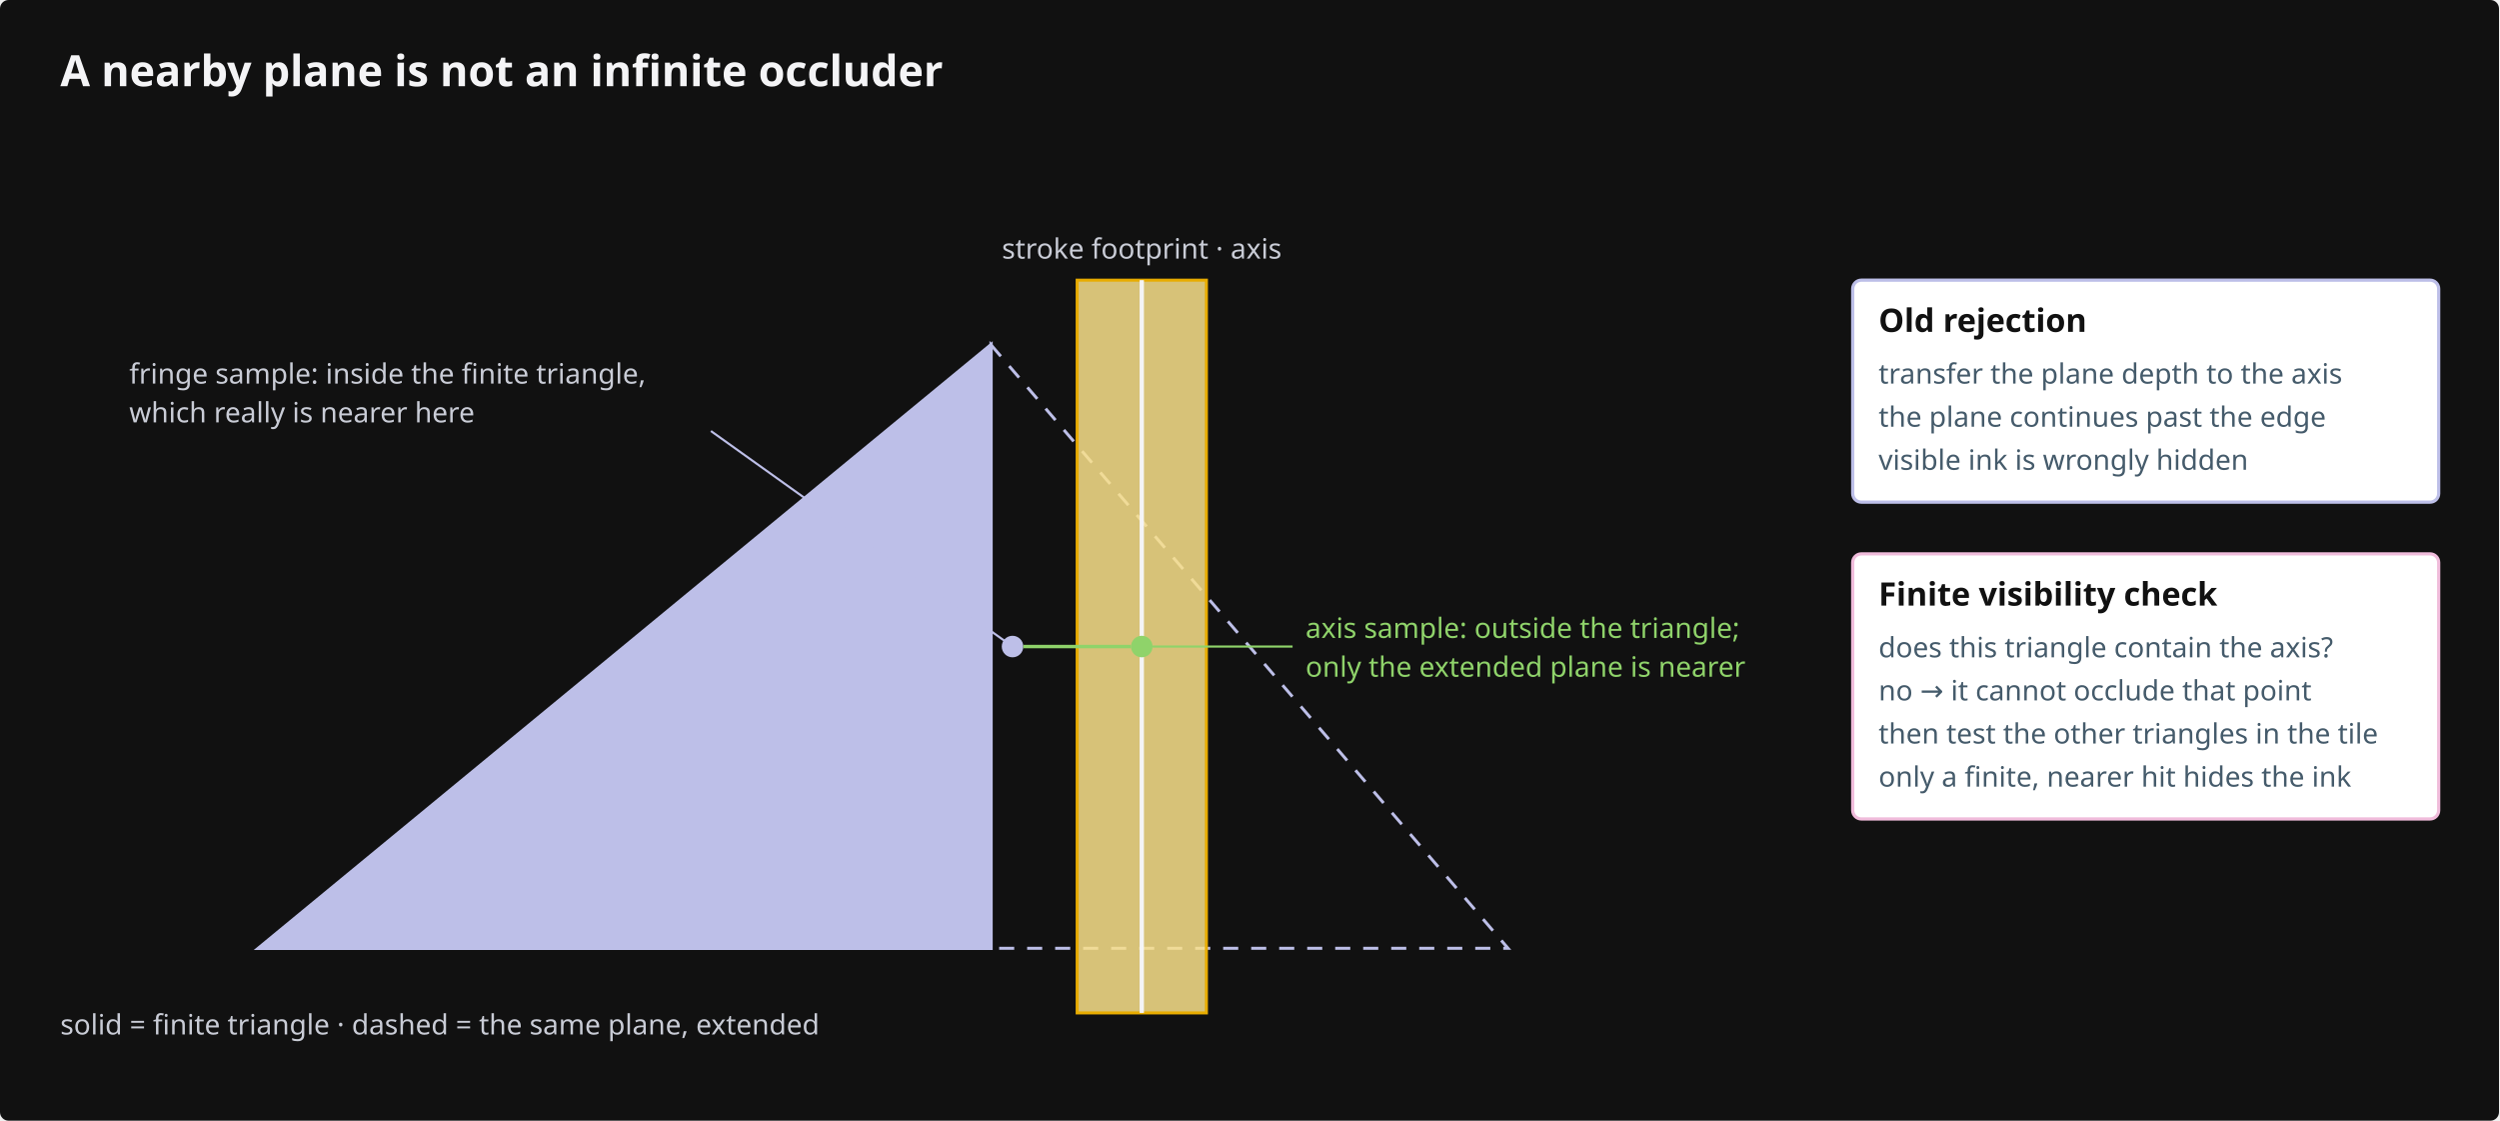
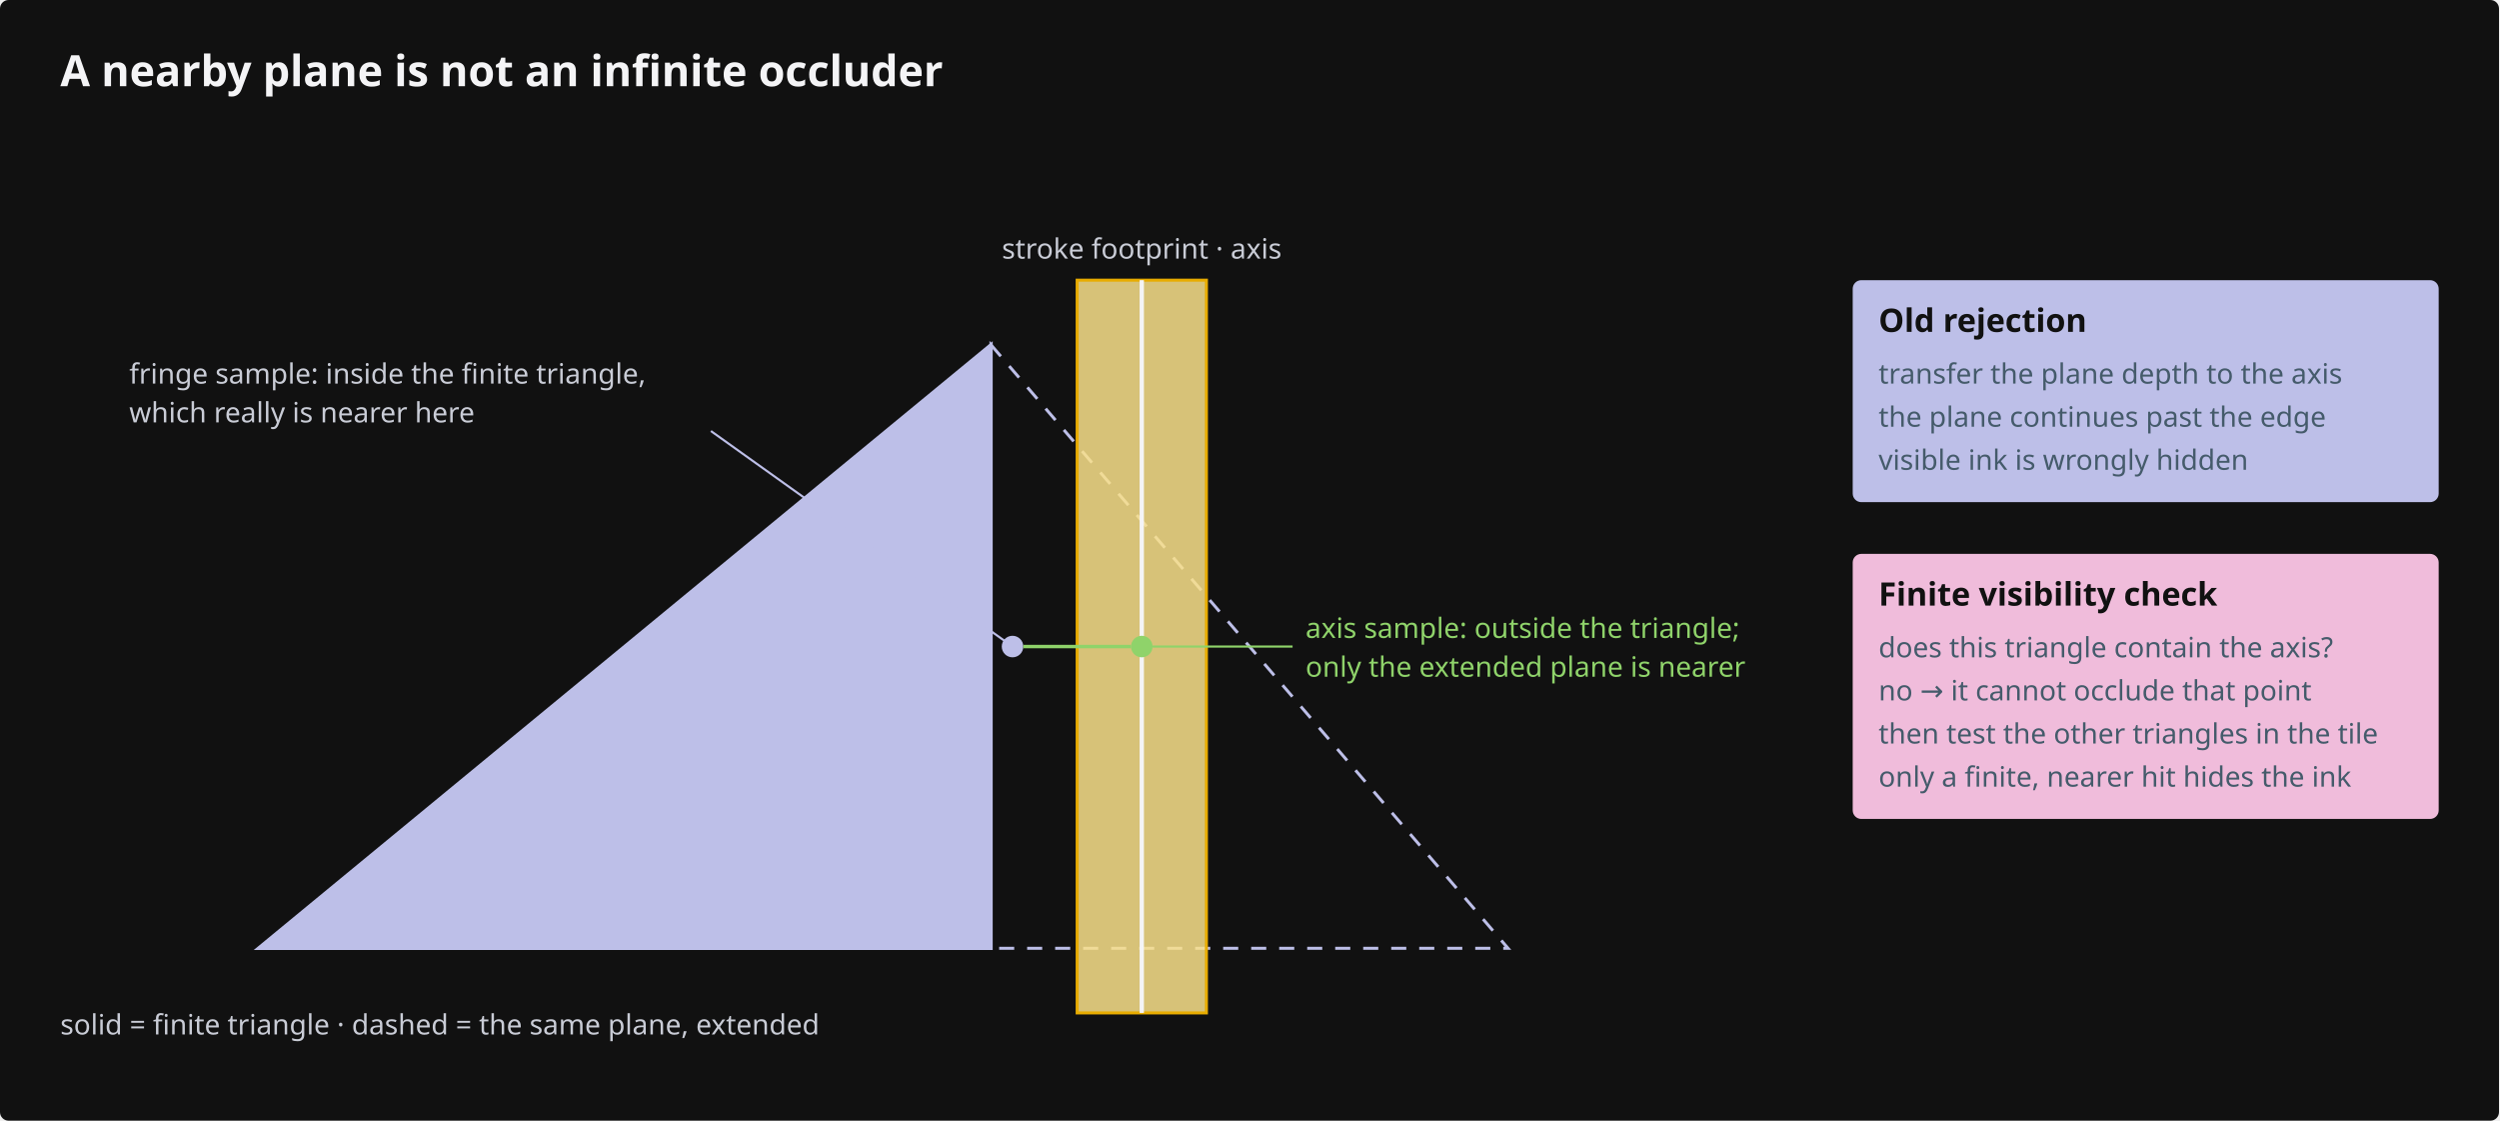
<svg xmlns="http://www.w3.org/2000/svg" viewBox="0 0 1160 520" role="img" aria-labelledby="t d">
  <defs>
    <marker id="a" markerWidth="9" markerHeight="9" refX="7" refY="3" orient="auto">
      <path d="M0,0 L7,3 L0,6" fill="#e4e4e7" />
    </marker>
  </defs>
  <style>text{font-family:system-ui,sans-serif;fill:#f4f4f6;font-size:13px}.h{font-size:20px;font-weight:700}.l{font-size:15px;font-weight:650}.s{font-size:13px;fill:#c9ccd6}.m{font-family:"DejaVu Sans Mono","Liberation Mono",monospace;font-size:12.5px;fill:#f4f4f6}.ar{fill:none;stroke:#e4e4e7;stroke-width:1.6;marker-end:url(#a)}.dash{fill:none;stroke:#e07a26;stroke-width:1.8;stroke-dasharray:7 5}</style>
  <rect width="100%" height="100%" rx="4" fill="#111111" />
-   <text class="h" xml:space="preserve" x="28.0" y="40.0" textLength="409.4" lengthAdjust="spacingAndGlyphs">A nearby plane is not an infinite occluder</text>
+   <text class="h" xml:space="preserve" x="28.0" y="40.0" textLength="409.5" lengthAdjust="spacingAndGlyphs">A nearby plane is not an infinite occluder</text>
  <polygon points="120,440 460,160 460,440" fill="#bdbfe8" stroke="#bdbfe8" stroke-width="1.6" />
  <polygon points="460,160 700,440 460,440" fill="none" stroke="#bdbfe8" stroke-width="1.4" stroke-dasharray="7 6" />
  <rect x="500" y="130" width="60" height="340" fill="#f9e08a" fill-opacity="0.85" stroke="#e8ac00" stroke-width="1.4" />
  <line x1="530" y1="130" x2="530" y2="470" stroke="#f4f4f6" stroke-width="2" />
  <text class="s" xml:space="preserve" x="530.0" y="120.0" text-anchor="middle" textLength="129.8" lengthAdjust="spacingAndGlyphs">stroke footprint · axis</text>
  <circle cx="470" cy="300" r="5" fill="#bdbfe8" />
  <circle cx="530" cy="300" r="5" fill="#8fd36a" />
  <line x1="475" y1="300" x2="525" y2="300" stroke="#8fd36a" stroke-width="1.6" />
  <line x1="470" y1="300" x2="330" y2="200" stroke="#bdbfe8" stroke-width="1" />
  <text class="s" xml:space="preserve" x="60.0" y="178.0" textLength="239.6" lengthAdjust="spacingAndGlyphs">fringe sample: inside the finite triangle,</text>
-   <text class="s" xml:space="preserve" x="60.0" y="196.0" textLength="160.2" lengthAdjust="spacingAndGlyphs">which really is nearer here</text>
+   <text class="s" xml:space="preserve" x="60.0" y="196.0" textLength="160.3" lengthAdjust="spacingAndGlyphs">which really is nearer here</text>
  <line x1="535" y1="300" x2="600" y2="300" stroke="#8fd36a" stroke-width="1" />
  <text class="s" xml:space="preserve" x="606.0" y="296.0" style="fill:#8fd36a" textLength="201.4" lengthAdjust="spacingAndGlyphs">axis sample: outside the triangle;</text>
-   <text class="s" xml:space="preserve" x="606.0" y="314.0" style="fill:#8fd36a" textLength="204.1" lengthAdjust="spacingAndGlyphs">only the extended plane is nearer</text>
+   <text class="s" xml:space="preserve" x="606.0" y="314.0" style="fill:#8fd36a" textLength="204.7" lengthAdjust="spacingAndGlyphs">only the extended plane is nearer</text>
  <text class="s" xml:space="preserve" x="28.0" y="480.0" textLength="352.1" lengthAdjust="spacingAndGlyphs">solid = finite triangle · dashed = the same plane, extended</text>
-   <rect data-box="0" x="860.0" y="130.0" width="272.0" height="103.0" rx="4" fill="#ffffff" stroke="#bdbfe8" stroke-width="1.5" />
+   <rect data-box="0" x="860.0" y="130.0" width="272.0" height="103.0" rx="4" fill="#bdbfe8" stroke="#bdbfe8" stroke-width="0" />
  <text class="l" xml:space="preserve" x="872.0" y="154.0" style="fill:#111111" data-box="0" textLength="96.6" lengthAdjust="spacingAndGlyphs">Old rejection</text>
  <text class="s" xml:space="preserve" x="872.0" y="178.0" style="fill:#455b6b" data-box="0" textLength="215.1" lengthAdjust="spacingAndGlyphs">transfer the plane depth to the axis</text>
-   <text class="s" xml:space="preserve" x="872.0" y="198.0" style="fill:#455b6b" data-box="0" textLength="207.6" lengthAdjust="spacingAndGlyphs">the plane continues past the edge</text>
+   <text class="s" xml:space="preserve" x="872.0" y="198.0" style="fill:#455b6b" data-box="0" textLength="207.7" lengthAdjust="spacingAndGlyphs">the plane continues past the edge</text>
  <text class="s" xml:space="preserve" x="872.0" y="218.0" style="fill:#455b6b" data-box="0" textLength="171.5" lengthAdjust="spacingAndGlyphs">visible ink is wrongly hidden</text>
-   <rect data-box="1" x="860.0" y="257.0" width="272.0" height="123.0" rx="4" fill="#ffffff" stroke="#f0bcdb" stroke-width="1.5" />
-   <text class="l" xml:space="preserve" x="872.0" y="281.0" style="fill:#111111" data-box="1" textLength="157.1" lengthAdjust="spacingAndGlyphs">Finite visibility check</text>
-   <text class="s" xml:space="preserve" x="872.0" y="305.0" style="fill:#455b6b" data-box="1" textLength="210.9" lengthAdjust="spacingAndGlyphs">does this triangle contain the axis?</text>
-   <text class="s" xml:space="preserve" x="872.0" y="325.0" style="fill:#455b6b" data-box="1" textLength="202.9" lengthAdjust="spacingAndGlyphs">no → it cannot occlude that point</text>
-   <text class="s" xml:space="preserve" x="872.0" y="345.0" style="fill:#455b6b" data-box="1" textLength="231.7" lengthAdjust="spacingAndGlyphs">then test the other triangles in the tile</text>
-   <text class="s" xml:space="preserve" x="872.0" y="365.0" style="fill:#455b6b" data-box="1" textLength="219.3" lengthAdjust="spacingAndGlyphs">only a finite, nearer hit hides the ink</text>
+   <rect data-box="1" x="860.0" y="257.0" width="272.0" height="123.0" rx="4" fill="#f0bcdb" stroke="#f0bcdb" stroke-width="0" />
+   <text class="l" xml:space="preserve" x="872.0" y="281.0" style="fill:#111111" data-box="1" textLength="158.3" lengthAdjust="spacingAndGlyphs">Finite visibility check</text>
+   <text class="s" xml:space="preserve" x="872.0" y="305.0" style="fill:#455b6b" data-box="1" textLength="211.2" lengthAdjust="spacingAndGlyphs">does this triangle contain the axis?</text>
+   <text class="s" xml:space="preserve" x="872.0" y="325.0" style="fill:#455b6b" data-box="1" textLength="203.0" lengthAdjust="spacingAndGlyphs">no → it cannot occlude that point</text>
+   <text class="s" xml:space="preserve" x="872.0" y="345.0" style="fill:#455b6b" data-box="1" textLength="231.8" lengthAdjust="spacingAndGlyphs">then test the other triangles in the tile</text>
+   <text class="s" xml:space="preserve" x="872.0" y="365.0" style="fill:#455b6b" data-box="1" textLength="219.8" lengthAdjust="spacingAndGlyphs">only a finite, nearer hit hides the ink</text>
</svg>
